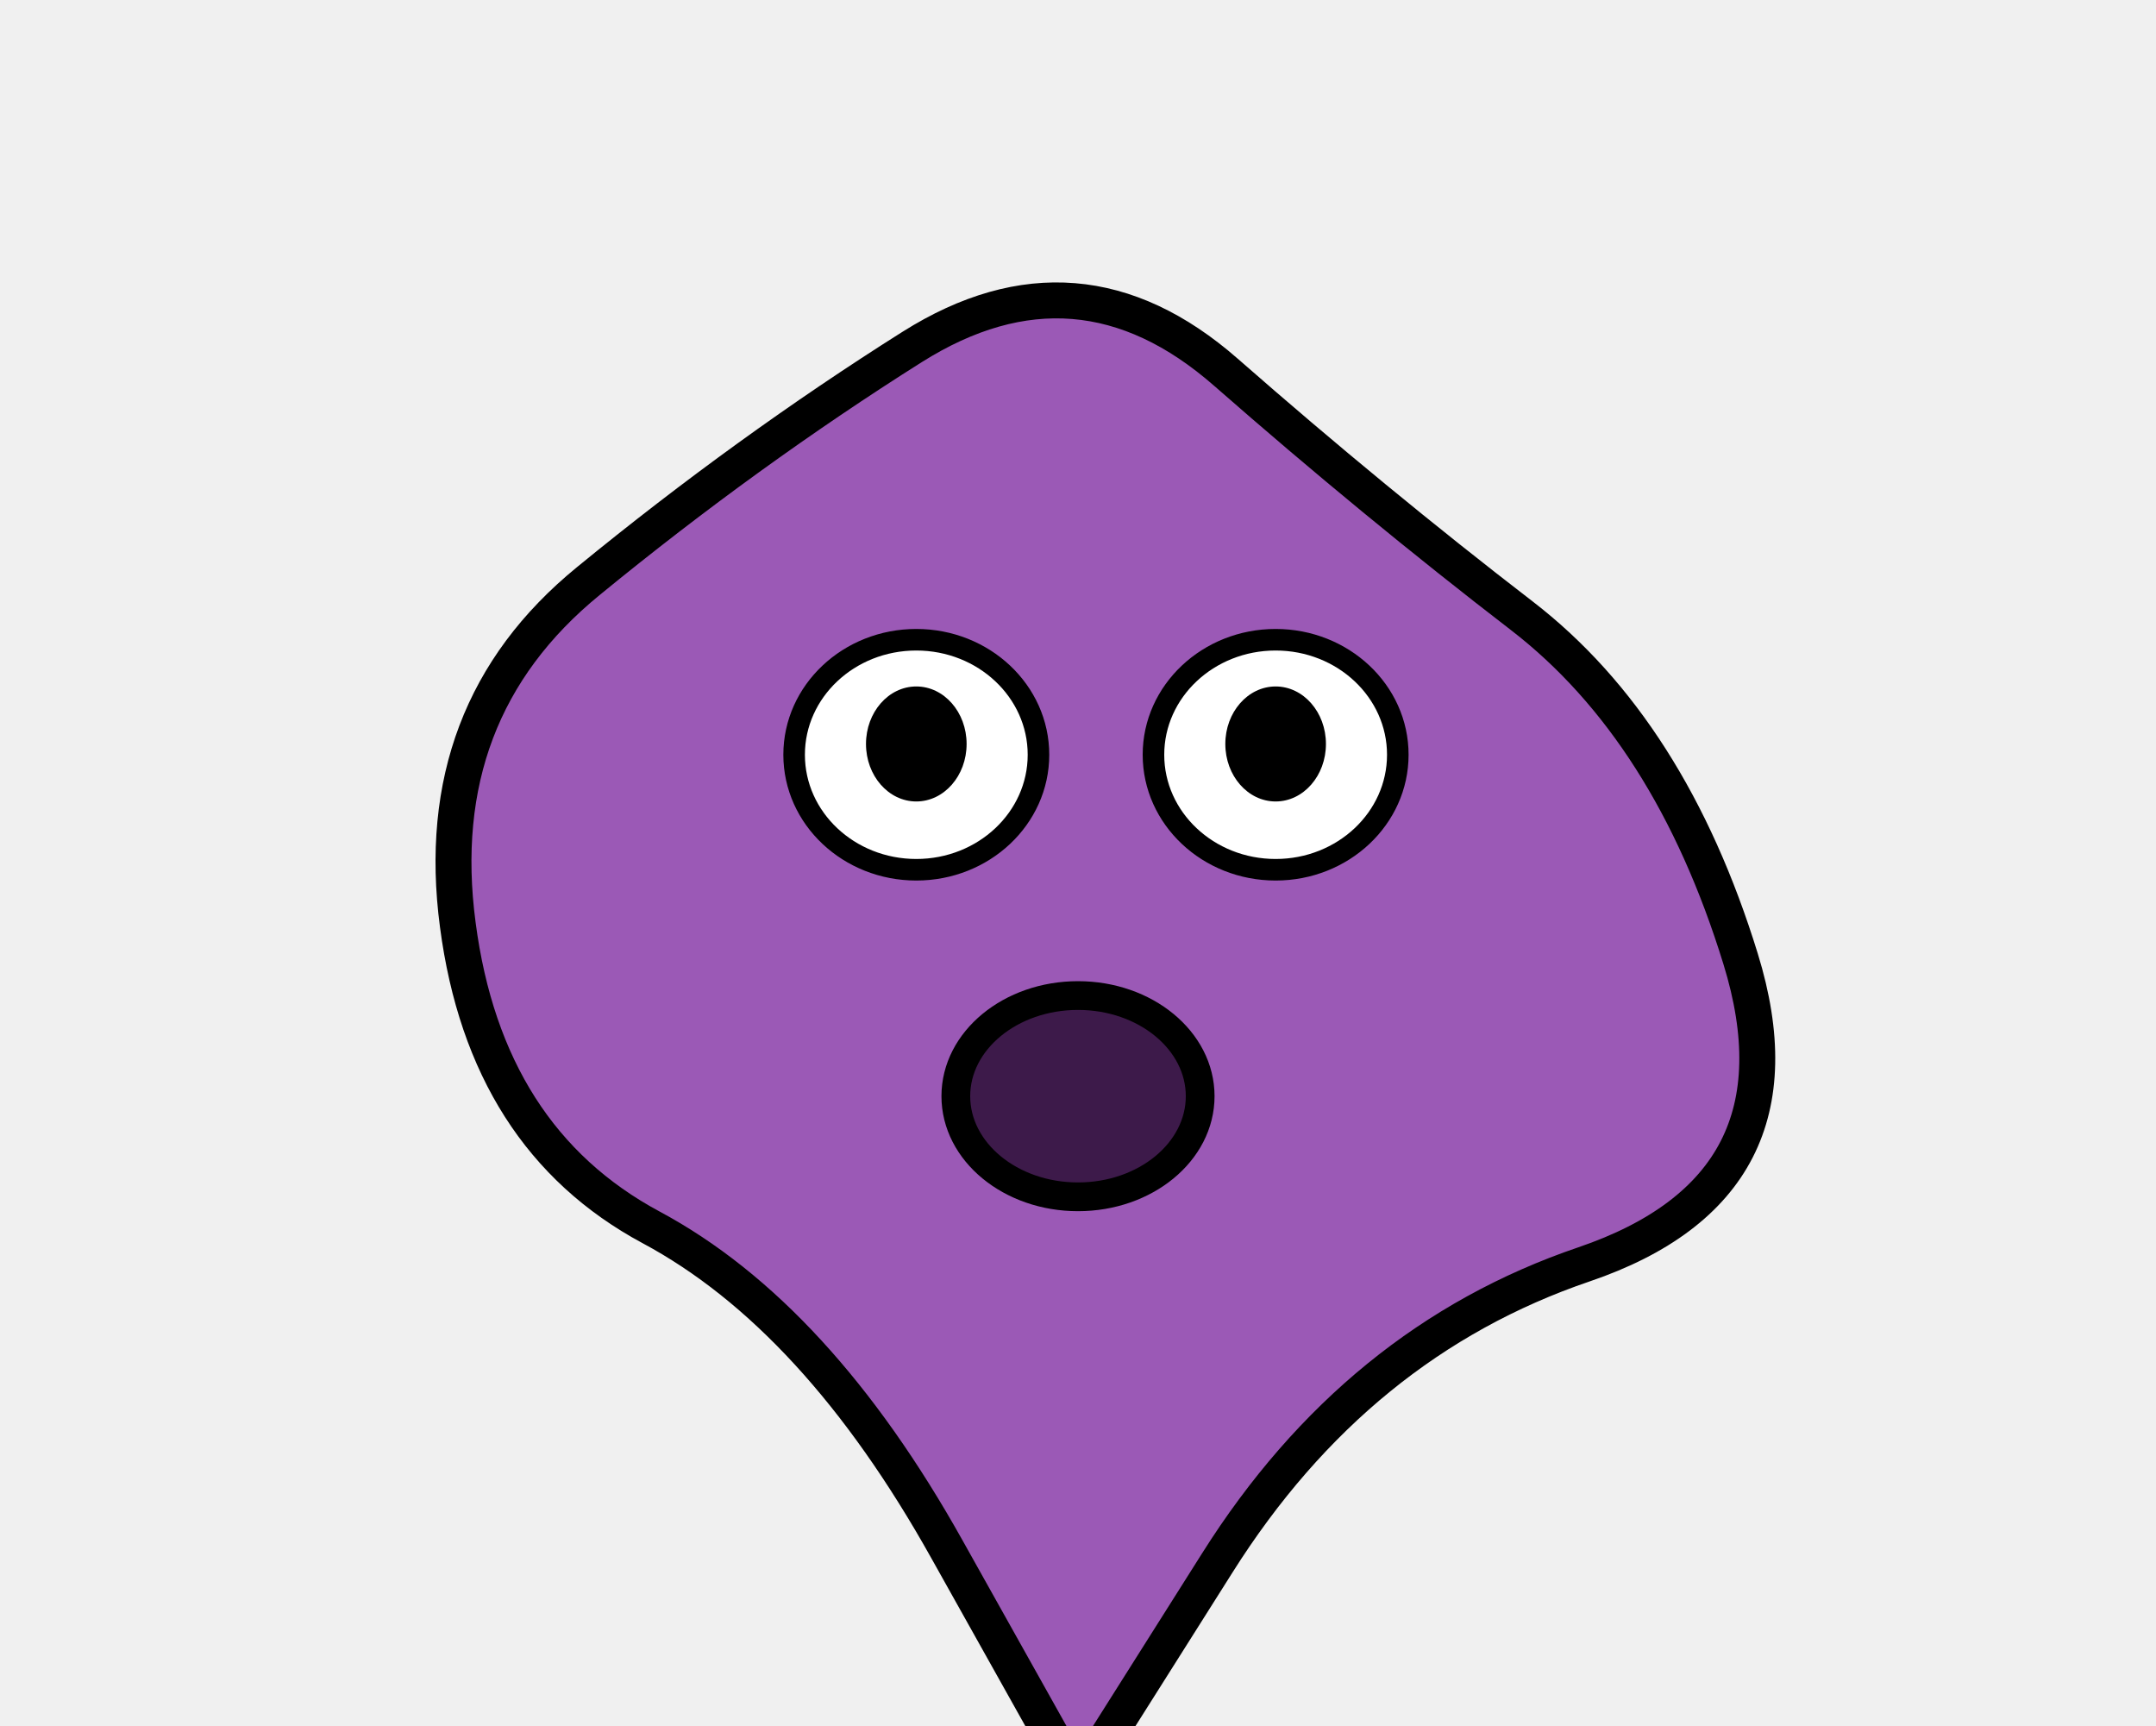
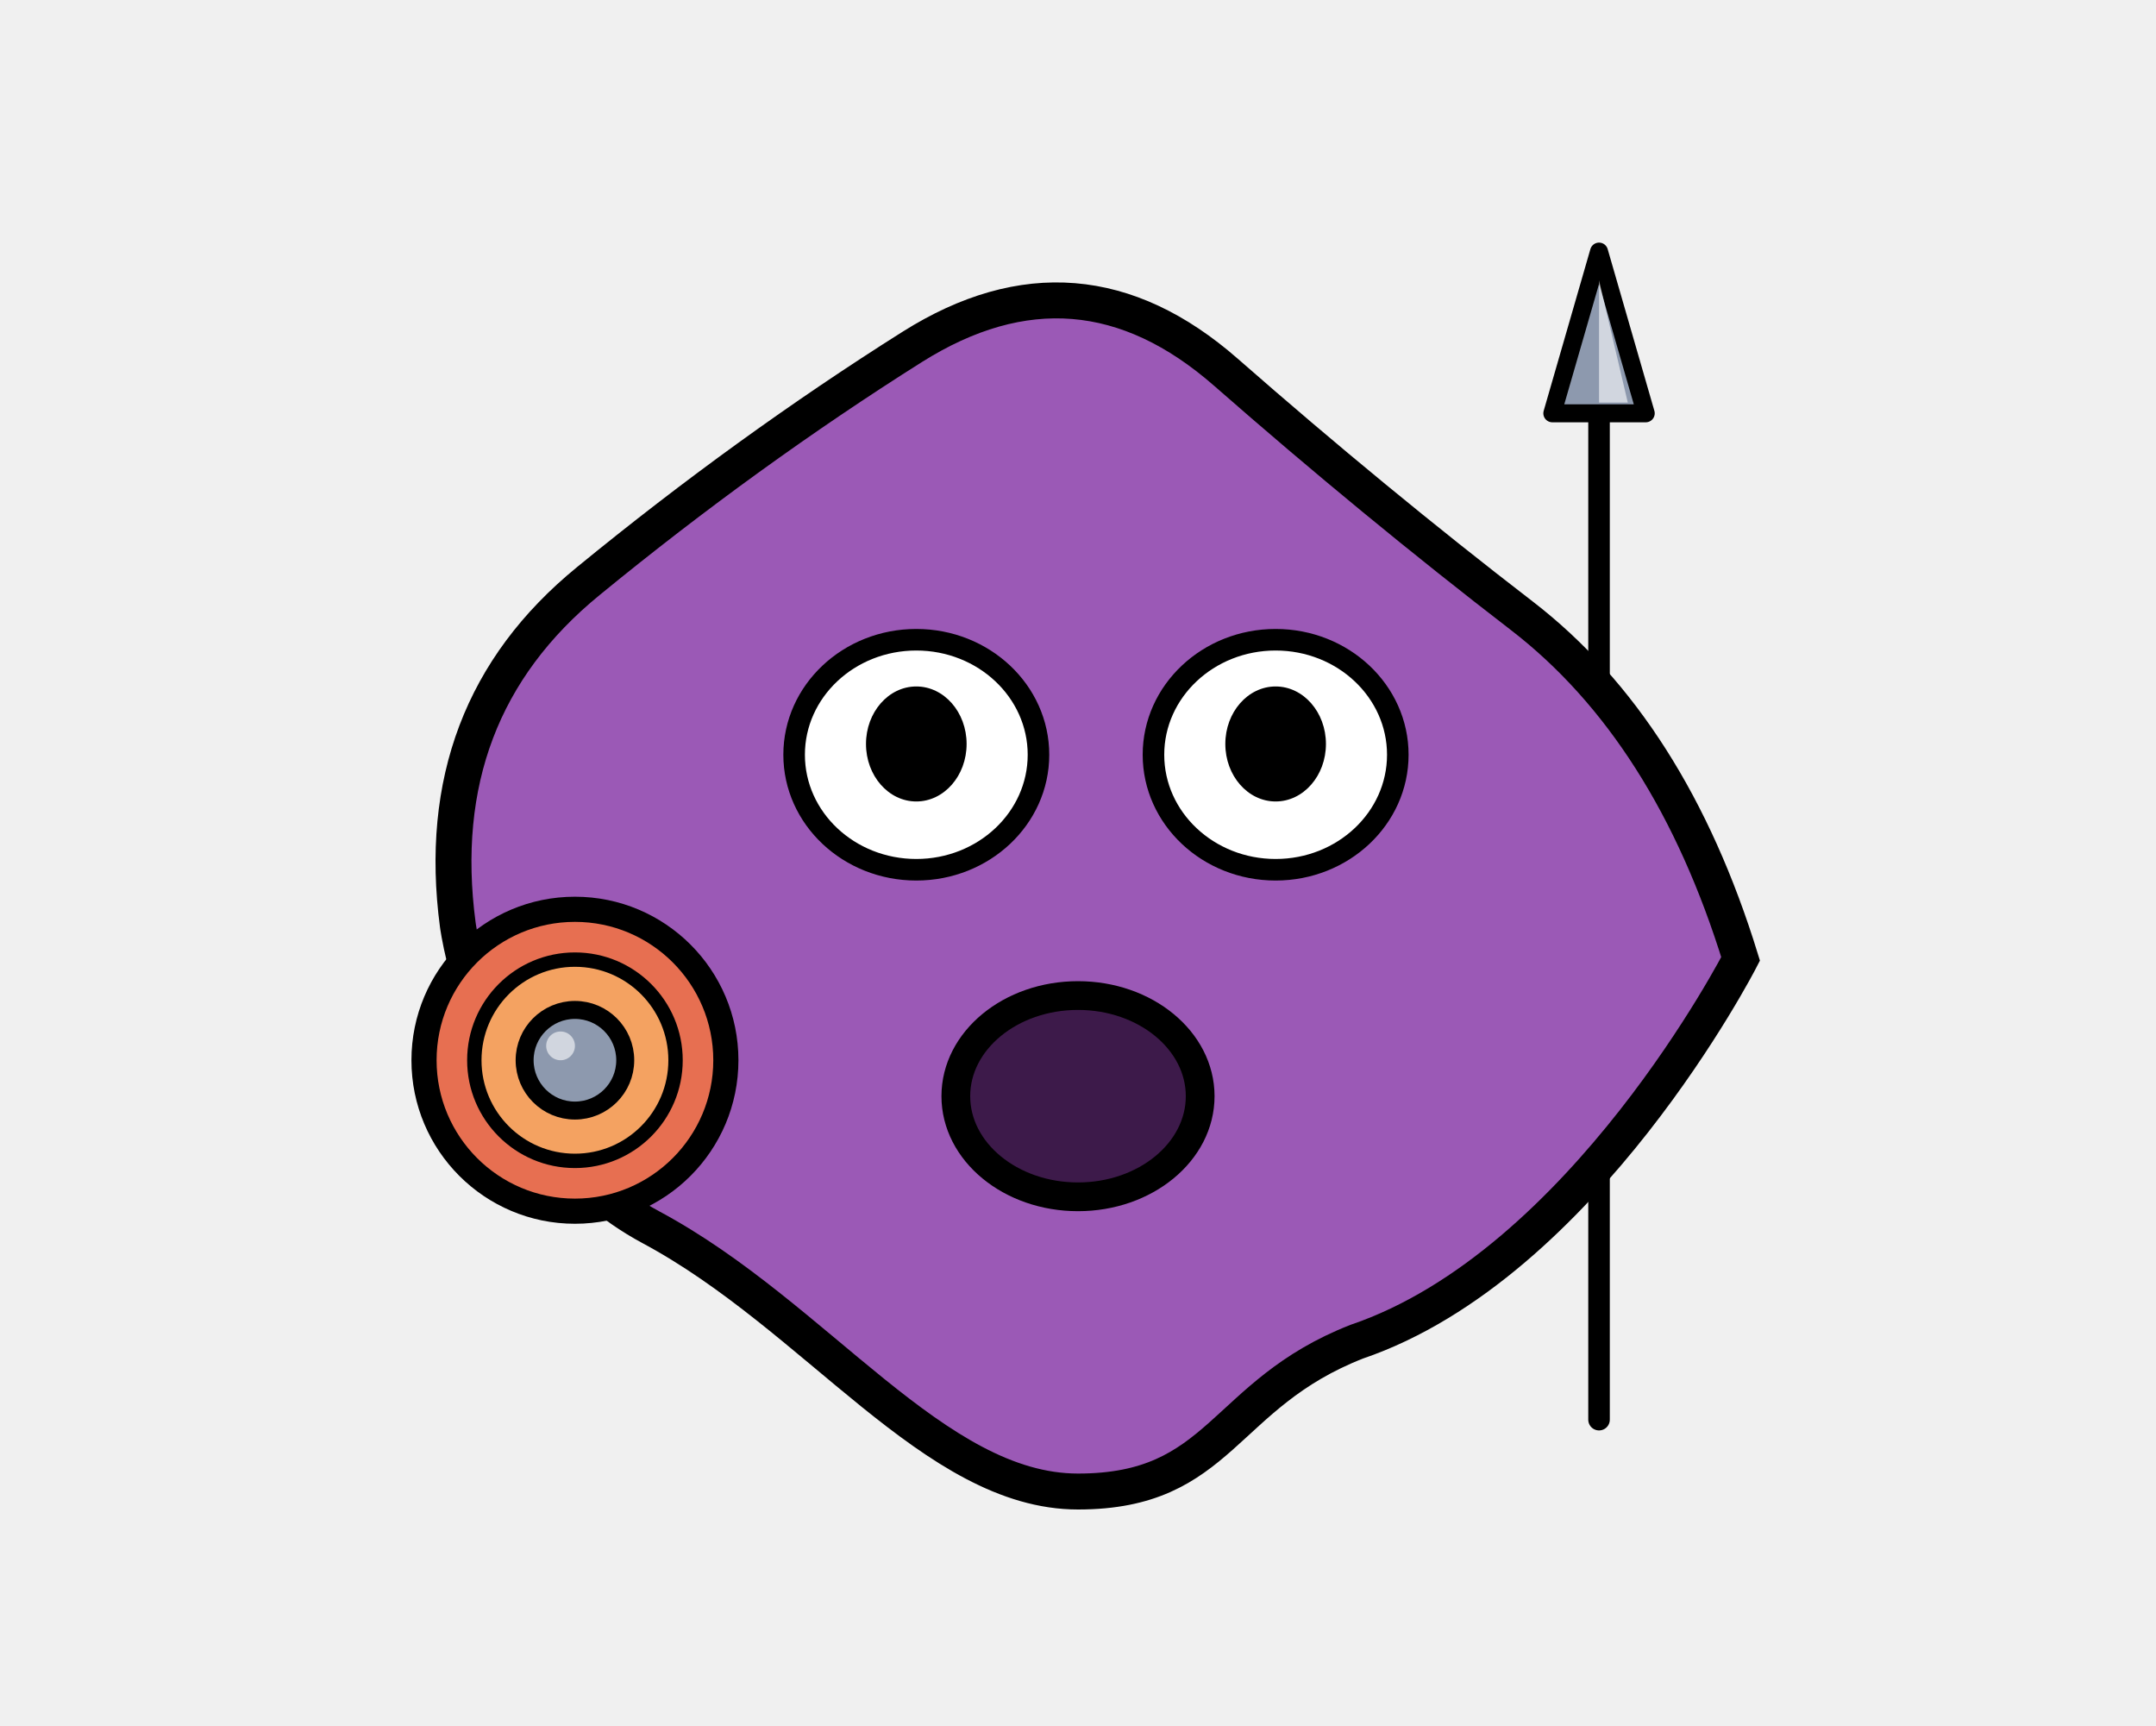
- <svg xmlns="http://www.w3.org/2000/svg" width="600" height="480" viewBox="0 0 600 480">
+ <svg xmlns="http://www.w3.org/2000/svg" viewBox="0 0 600 480">
  <g class="layer">
    <style>
-    .eye-blink-l, .eye-blink-r { transform-box: fill-box; transform-origin: center; animation: c6-blink 4.9s ease-in-out infinite; animation-delay: 1.6s; }
-    .pupil-look-l, .pupil-look-r { transform-box: fill-box; transform-origin: center; animation: c6-look 6.8s ease-in-out infinite; animation-delay: 0.2s; }
-    @keyframes c6-blink { 0%, 92%, 100% { transform: scaleY(1); } 96% { transform: scaleY(0.08); } }
-    @keyframes c6-look { 0%, 100% { transform: translate(0,0); } 20% { transform: translate(3px,-1px); } 50% { transform: translate(0,0); } 70% { transform: translate(-3px,1px); } 88% { transform: translate(0,0); } }
-   </style>
-     <path fill="#9b59b6" stroke="#000000" stroke-width="10" d="M 300.0,496.2 Q 300.0,496.2 263.6,431.2 Q 227.3,366.2 181.2,341.5 Q 135.2,316.8 127.4,257.3 Q 119.5,197.8 163.7,161.7 Q 207.9,125.5 253.9,96.5 Q 300.0,67.5 341.2,103.6 Q 382.4,139.7 423.6,171.4 Q 464.8,203.2 484.4,266.8 Q 504.0,330.3 440.8,351.8 Q 377.6,373.3 338.8,434.8 Z" />
-     <g class="eye-blink-l">
-       <ellipse fill="#ffffff" stroke="#000000" stroke-width="6" cx="255" cy="210" rx="34" ry="32" />
-       <g class="pupil-look-l">
-         <ellipse fill="#000000" cx="255" cy="207" rx="14" ry="16" />
+       .eye-blink-l, .eye-blink-r { 
+         transform-box: fill-box; 
+         transform-origin: center; 
+         animation: c6-blink 4.9s ease-in-out infinite; 
+         animation-delay: 1.6s; 
+       }
+       .pupil-look-l, .pupil-look-r { 
+         transform-box: fill-box; 
+         transform-origin: center; 
+         animation: c6-look 6.8s ease-in-out infinite; 
+         animation-delay: 0.2s; 
+       }
+       .body-breathe {
+         transform-box: fill-box;
+         transform-origin: bottom center;
+         animation: c6-breathe 3.6s ease-in-out infinite;
+       }
+       .mouth-anim {
+         transform-box: fill-box;
+         transform-origin: center;
+         animation: c6-mouth 4.5s ease-in-out infinite;
+       }
+ 
+       @keyframes c6-blink { 
+         0%, 92%, 100% { transform: scaleY(1); } 
+         96% { transform: scaleY(0.08); } 
+       }
+ 
+       @keyframes c6-look { 
+         0%, 100% { transform: translate(0,0); } 
+         20% { transform: translate(3px,-1px); } 
+         50% { transform: translate(0,0); } 
+         70% { transform: translate(-3px,1px); } 
+         88% { transform: translate(0,0); } 
+       }
+ 
+       @keyframes c6-breathe {
+         0%, 100% { transform: scale(1, 1); }
+         50% { transform: scale(1.02, 0.97) translateY(2px); }
+       }
+ 
+       @keyframes c6-mouth {
+         0%, 100% { transform: scale(1, 1); }
+         50% { transform: scale(1.1, 0.9); }
+       }
+     </style>
+     <g class="body-breathe">
+       <g class="spear-group">
+         <path fill="#8d5b4c" stroke="#000000" stroke-width="6" stroke-linecap="round" d="M 445,110 L 445,395" />
+         <path fill="#8d99ae" stroke="#000000" stroke-width="5" stroke-linejoin="round" d="M 445,70 L 458,115 L 432,115 Z" />
+         <path fill="#ffffff" d="M 445,78 L 453,112 L 445,112 Z" opacity="0.6" />
+       </g>
+       <path fill="#9b59b6" stroke="#000000" stroke-width="10" d="M 300.0,415.0 C 260.0,415.0 227.3,366.2 181.2,341.5 C 135.2,316.8 127.4,257.3 127.4,257.3 Q 119.5,197.8 163.7,161.7 Q 207.9,125.5 253.9,96.5 Q 300.0,67.5 341.2,103.6 Q 382.4,139.7 423.6,171.4 Q 464.8,203.2 484.4,266.8 C 484.4,266.8 440.8,351.8 377.6,373.3 C 340.0,388.0 340.0,415.0 300.0,415.0 Z" id="body" />
+       <g class="eyes-group">
+         <g class="eye-blink-l">
+           <ellipse fill="#ffffff" stroke="#000000" stroke-width="6" cx="255" cy="210" rx="34" ry="32" />
+           <g class="pupil-look-l">
+             <ellipse class="pupil" fill="#000000" cx="255" cy="207" rx="14" ry="16" />
+           </g>
+         </g>
+         <g class="eye-blink-r">
+           <ellipse fill="#ffffff" stroke="#000000" stroke-width="6" cx="355" cy="210" rx="34" ry="32" />
+           <g class="pupil-look-r">
+             <ellipse class="pupil" fill="#000000" cx="355" cy="207" rx="14" ry="16" />
+           </g>
+         </g>
+       </g>
+       <g class="mouth-group mouth-anim">
+         <ellipse fill="#3d1a4a" stroke="#000000" stroke-width="8" cx="300" cy="305" rx="34" ry="28" />
+       </g>
+       <g class="shield-group">
+         <circle cx="160" cy="295" r="42" fill="#e76f51" stroke="#000000" stroke-width="7" />
+         <circle cx="160" cy="295" r="28" fill="#f4a261" stroke="#000000" stroke-width="4" />
+         <circle cx="160" cy="295" r="14" fill="#8d99ae" stroke="#000000" stroke-width="5" />
+         <circle cx="156" cy="291" r="4" fill="#ffffff" opacity="0.6" />
      </g>
    </g>
-     <g class="eye-blink-r">
-       <ellipse fill="#ffffff" stroke="#000000" stroke-width="6" cx="355" cy="210" rx="34" ry="32" />
-       <g class="pupil-look-r">
-         <ellipse fill="#000000" cx="355" cy="207" rx="14" ry="16" />
-       </g>
-     </g>
-     <ellipse fill="#3d1a4a" stroke="#000000" stroke-width="8" cx="300" cy="305" rx="34" ry="28" />
  </g>
</svg>
